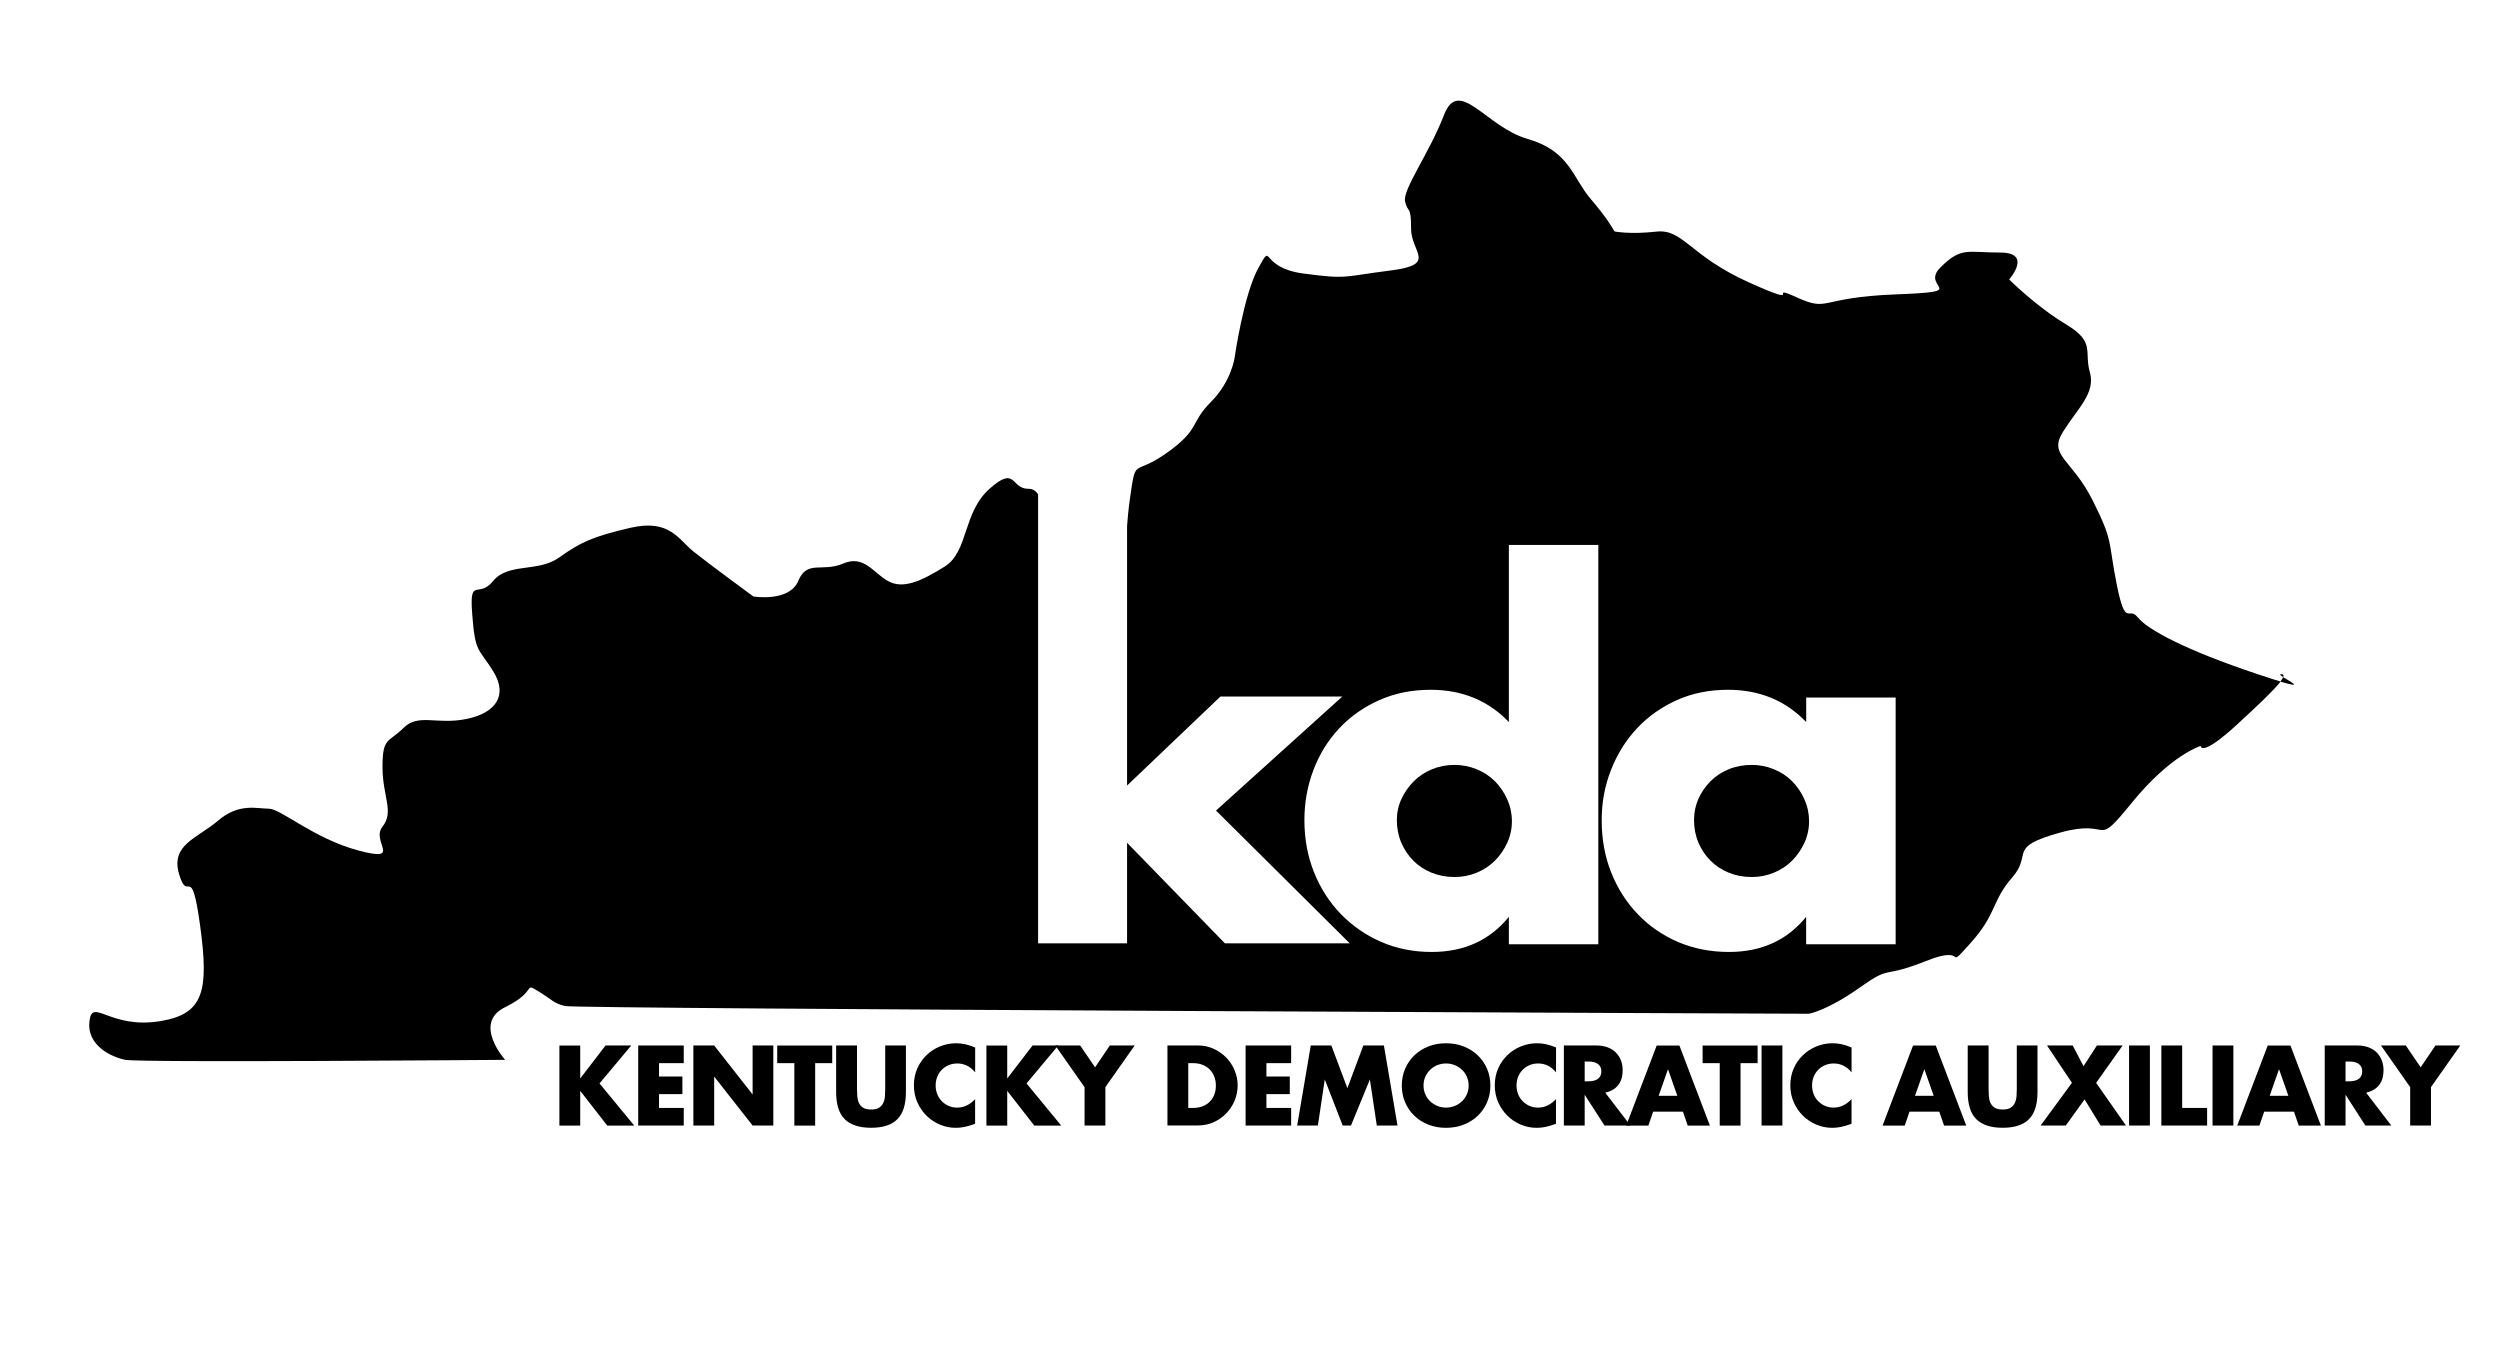
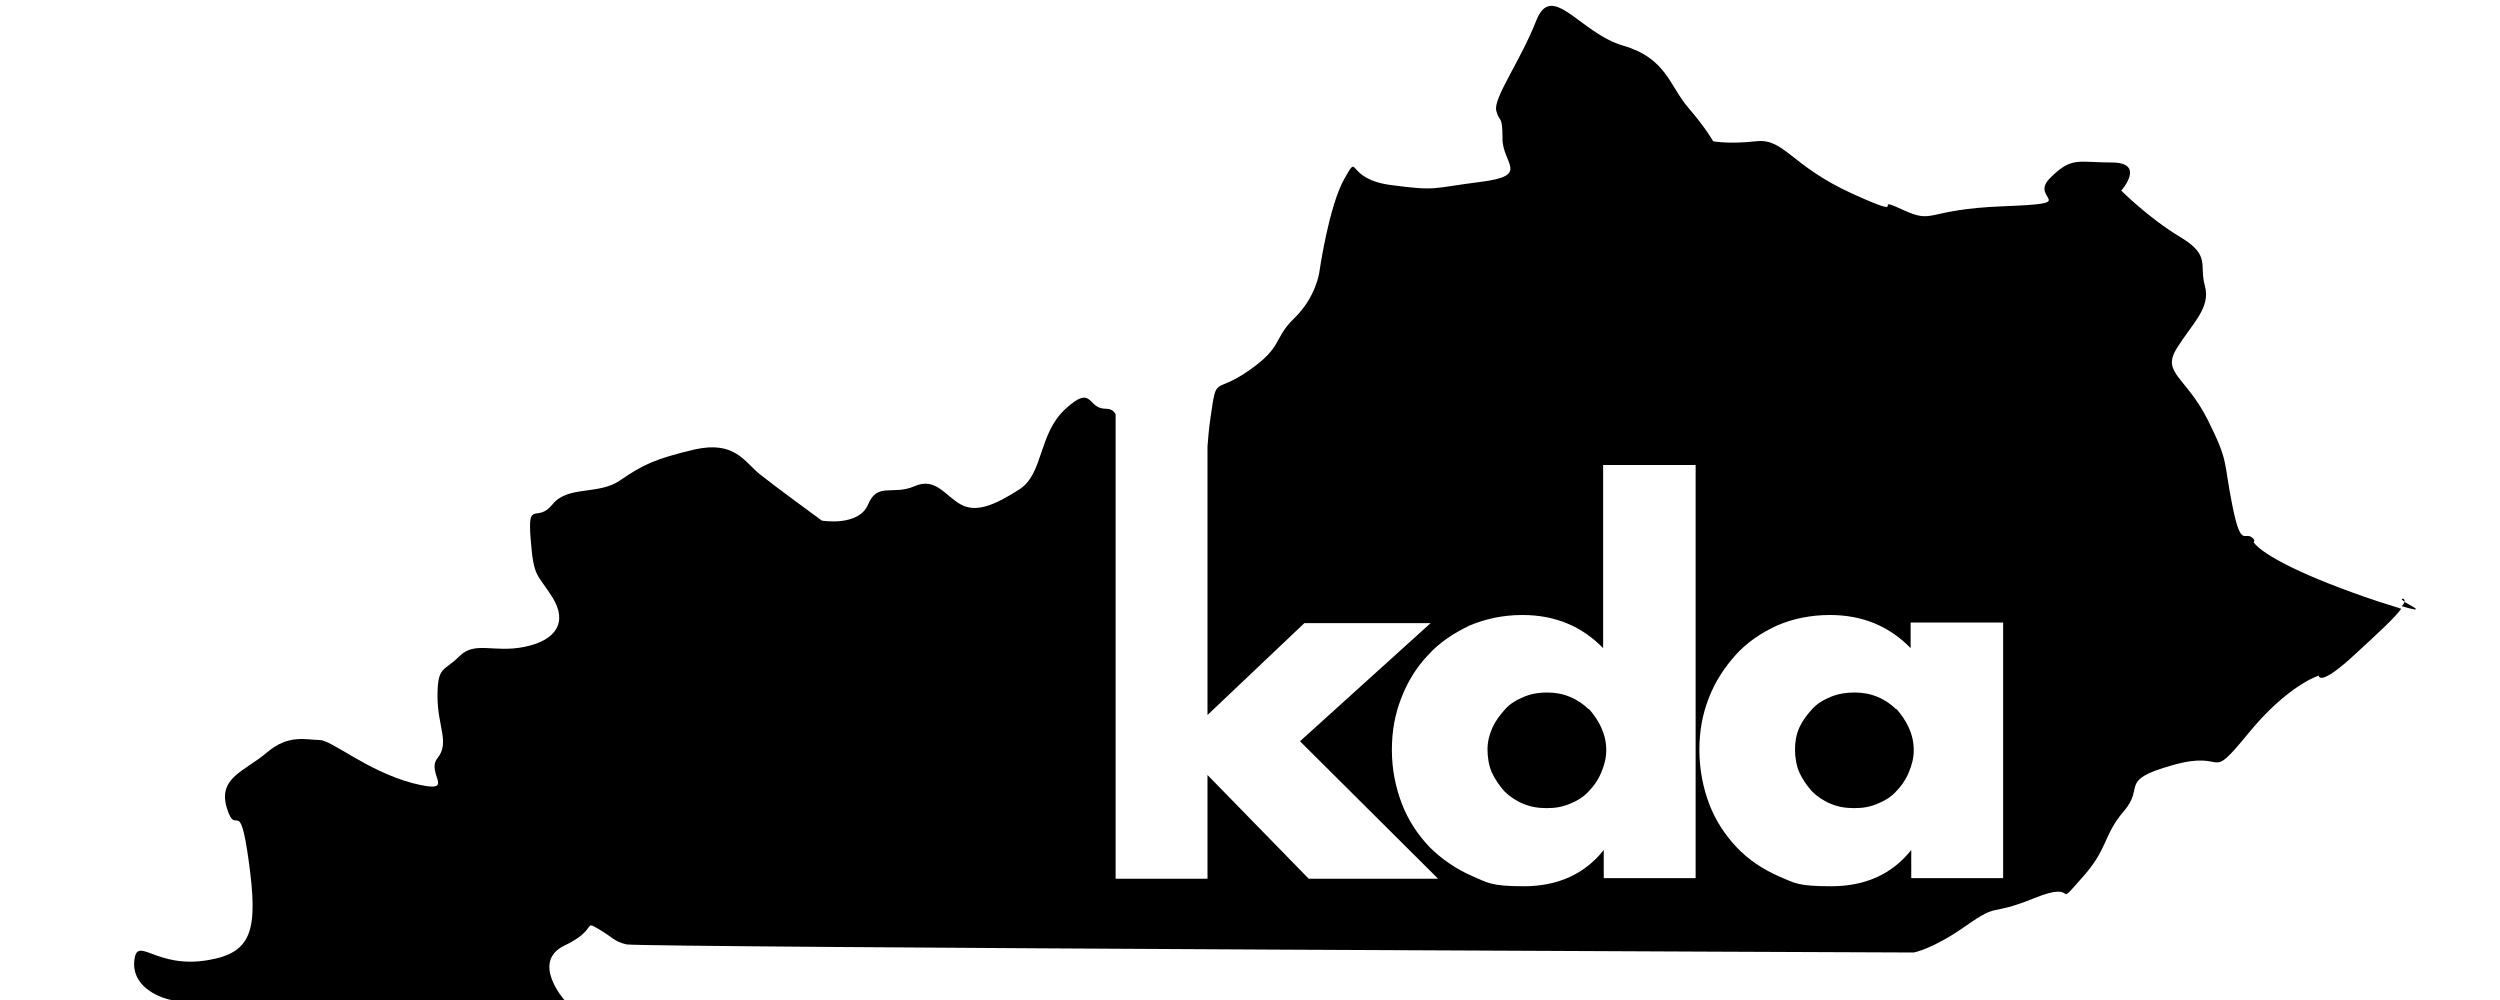
- <svg xmlns="http://www.w3.org/2000/svg" id="Layer_1" data-name="Layer 1" viewBox="0 0 460 250">
+ <svg xmlns="http://www.w3.org/2000/svg" id="Layer_1" data-name="Layer 1" version="1.1" viewBox="0 0 400 160">
  <defs>
    <style>
      .cls-1 {
        fill: currentColor;
        stroke-width: 0px;
      }
    </style>
  </defs>
-   <g>
-     <path class="cls-1" d="M275.06,143.75c-.94-.94-2.05-1.68-3.35-2.21-1.3-.53-2.67-.8-4.11-.8s-2.82.27-4.11.8c-1.3.53-2.41,1.27-3.35,2.21-.94.94-1.69,2.02-2.26,3.23-.57,1.21-.86,2.52-.86,3.94s.27,2.85.81,4.12c.54,1.27,1.28,2.38,2.22,3.32.93.94,2.05,1.68,3.35,2.21,1.3.53,2.7.8,4.21.8s2.82-.27,4.11-.8c1.3-.53,2.41-1.27,3.35-2.21.93-.94,1.69-2.04,2.26-3.28.57-1.24.86-2.57.86-3.98s-.29-2.76-.86-4.03c-.57-1.27-1.33-2.38-2.26-3.32Z" />
-     <path class="cls-1" d="M329.75,143.75c-.94-.94-2.05-1.68-3.35-2.21-1.3-.53-2.67-.8-4.11-.8s-2.91.27-4.21.8c-1.3.53-2.41,1.27-3.35,2.21-.94.94-1.67,2.02-2.22,3.23-.54,1.21-.81,2.52-.81,3.94s.27,2.85.81,4.12c.54,1.27,1.28,2.38,2.22,3.32.93.94,2.05,1.68,3.35,2.21,1.3.53,2.7.8,4.21.8s2.82-.27,4.11-.8c1.3-.53,2.41-1.27,3.35-2.21.93-.94,1.69-2.04,2.26-3.28.57-1.24.86-2.57.86-3.98s-.29-2.76-.86-4.03c-.57-1.27-1.33-2.38-2.26-3.32Z" />
-     <path class="cls-1" d="M420.09,124.59c-.08.21-.24.48-.5.82,4.56,1.37,1.78.01.5-.82Z" />
-     <path class="cls-1" d="M419.74,124.05c-.38,0-.11.24.36.54.14-.36.03-.54-.36-.54Z" />
-     <path class="cls-1" d="M393.33,113.59c-1.65-2.2-2.2,2.2-3.85-6.05-1.65-8.25-.55-7.7-4.4-15.41-3.85-7.7-8.25-8.25-5.5-12.66,2.75-4.4,6.05-7.15,4.95-11-1.1-3.85,1.1-5.5-4.4-8.8-5.5-3.3-10.45-8.25-10.45-8.25,0,0,4.4-4.95-1.65-4.95s-7.15-1.1-11,2.75,6.05,4.4-8.25,4.95-12.11,3.3-18.16.55c-6.05-2.75,2.2,2.2-8.8-2.75-11-4.95-12.11-9.9-17.06-9.35s-7.7-.04-7.7-.04c0,0-1.1-2.16-4.4-6.01s-3.85-8.8-11.56-11c-7.7-2.2-12.66-11.56-15.41-4.4-2.75,7.15-7.7,13.76-7.15,15.96.55,2.2,1.1.55,1.1,4.95s4.95,6.6-3.85,7.7c-8.8,1.1-7.7,1.65-15.96.55-8.25-1.1-5.5-6.05-8.25-1.1-2.75,4.95-4.4,16.51-4.4,16.51,0,0-.55,4.4-4.4,8.25s-1.9,4.95-8.1,9.35-5.65.55-6.75,8.25c-.31,2.18-.45,3.86-.55,5.2v47.75l17.18-16.38h22.43l-23.24,20.98,24.6,24.43h-22.97l-18-18.5v18.5h-16.37v-82.59c-.38-.63-.93-1.04-1.79-1.04-3.3,0-2.2-4.4-7.15,0-4.95,4.4-3.85,11.56-8.25,14.31-4.4,2.75-7.7,4.2-10.45,2.65-2.75-1.55-4.4-4.85-8.25-3.2-3.85,1.65-6.6-.75-8.25,3.2-1.65,3.95-8.25,2.85-8.25,2.85,0,0-8.25-6.05-11-8.25-2.75-2.2-4.4-6.05-11.56-4.4-7.15,1.65-9.35,2.75-13.21,5.5-3.85,2.75-9.35.9-12.11,4.3-2.75,3.4-4.4-1-3.85,6.15s1.1,6.05,3.85,10.45c2.75,4.4.55,7.7-4.95,8.8-5.5,1.1-8.8-1.1-11.56,1.65s-3.85,1.65-3.85,7.15,2.2,8.25,0,11c-2.2,2.75,3.85,6.6-4.4,4.4-8.25-2.2-14.31-7.7-16.51-7.7s-5.5-1.1-9.35,2.2-8.8,4.4-7.15,9.9c1.65,5.5,2.2-2.65,3.85,9.4,1.65,12.06.65,16.22-7.15,17.56-9.47,1.63-12.66-4.4-13.21,0s3.85,6.6,6.6,7.15c2.75.55,69.88,0,69.88,0,0,0-6.05-6.73,0-9.69,6.05-2.96,3.3-4.61,6.05-2.96,2.75,1.65,2.75,2.2,4.95,2.75,2.2.55,228.9,1.42,228.9,1.42,0,0,3.3-.53,9.35-4.82s3.85-1.55,12.11-4.85c8.25-3.3,3.3,2.2,8.25-3.3,4.95-5.5,3.85-7.7,7.7-12.11,3.85-4.4-1.1-5.5,8.8-8.25,9.9-2.75,6.05,3.3,13.21-5.5,7.15-8.8,12.66-10.45,12.66-10.45,0,0,0,2.2,6.6-3.85,4.12-3.78,6.96-6.49,8.11-7.99-1.02-.31-2.4-.75-4.25-1.37-13.21-4.4-20.36-8.25-22.01-10.45ZM294.09,173.75h-16.46v-5.05c-3.5,4.31-8.23,6.46-14.2,6.46-3.38,0-6.48-.62-9.31-1.86-2.83-1.24-5.31-2.95-7.42-5.13-2.11-2.18-3.75-4.75-4.93-7.7-1.18-2.95-1.76-6.14-1.76-9.56,0-3.25.56-6.33,1.67-9.25,1.11-2.92,2.7-5.47,4.75-7.66,2.05-2.18,4.51-3.91,7.37-5.18,2.86-1.27,6.01-1.9,9.45-1.9,5.79,0,10.58,1.98,14.38,5.93v-32.58h16.46v73.47ZM348.79,173.75h-16.46v-5.05c-3.5,4.31-8.23,6.46-14.2,6.46-3.38,0-6.48-.61-9.31-1.81-2.83-1.21-5.31-2.91-7.42-5.09-2.11-2.18-3.75-4.75-4.93-7.7-1.18-2.95-1.76-6.17-1.76-9.65,0-3.25.57-6.33,1.72-9.25,1.14-2.92,2.74-5.47,4.79-7.66,2.05-2.18,4.49-3.91,7.33-5.18,2.83-1.27,5.97-1.9,9.41-1.9,5.79,0,10.58,1.98,14.38,5.93v-4.51h16.46v45.41Z" />
-   </g>
-   <g>
-     <path class="cls-1" d="M106.75,198.45l4.67-6.08h4.73l-5.84,6.98,6.39,7.76h-4.96l-4.98-6.39v6.39h-3.83v-14.73h3.83v6.08Z" />
-     <path class="cls-1" d="M125.81,195.62h-4.55v2.46h4.3v3.24h-4.3v2.54h4.55v3.24h-8.38v-14.73h8.38v3.24Z" />
-     <path class="cls-1" d="M127.58,207.1v-14.73h3.83l7.07,9.01v-9.01h3.81v14.73h-3.81l-7.07-9.01v9.01h-3.83Z" />
-     <path class="cls-1" d="M149.99,195.62v11.49h-3.83v-11.49h-3.15v-3.24h10.12v3.24h-3.15Z" />
-     <path class="cls-1" d="M157.69,192.37v8.01c0,.43.02.87.05,1.32.03.45.13.86.29,1.22.16.36.42.66.77.89.35.23.85.34,1.49.34s1.13-.11,1.47-.34c.35-.23.6-.52.77-.89.17-.36.27-.77.3-1.22.03-.45.05-.89.05-1.32v-8.01h3.81v8.54c0,2.29-.52,3.97-1.57,5.02-1.05,1.06-2.66,1.58-4.84,1.58s-3.79-.53-4.85-1.58-1.58-2.73-1.58-5.02v-8.54h3.83Z" />
-     <path class="cls-1" d="M179.42,197.3c-.89-1.08-1.98-1.62-3.28-1.62-.57,0-1.1.1-1.59.31-.49.21-.91.49-1.26.85-.35.36-.63.78-.83,1.28-.2.49-.3,1.03-.3,1.6s.1,1.13.3,1.62c.2.5.48.93.84,1.29.36.36.78.65,1.26.86.48.21,1,.31,1.56.31,1.23,0,2.33-.52,3.3-1.56v4.53l-.39.14c-.59.21-1.13.36-1.64.46-.51.1-1.01.15-1.5.15-1.02,0-1.99-.19-2.92-.58s-1.75-.93-2.46-1.62-1.28-1.52-1.71-2.48c-.43-.96-.64-2-.64-3.14s.21-2.17.63-3.12.99-1.76,1.7-2.44c.71-.69,1.53-1.22,2.47-1.6.94-.38,1.92-.58,2.95-.58.59,0,1.16.06,1.73.19s1.16.32,1.79.58v4.57Z" />
-     <path class="cls-1" d="M185.32,198.45l4.67-6.08h4.73l-5.84,6.98,6.39,7.76h-4.96l-4.98-6.39v6.39h-3.83v-14.73h3.83v6.08Z" />
-     <path class="cls-1" d="M199.55,200.03l-5.37-7.66h4.57l2.74,4.02,2.72-4.02h4.57l-5.39,7.66v7.07h-3.83v-7.07Z" />
-     <path class="cls-1" d="M214.81,192.37h5.67c1,0,1.94.2,2.82.6.88.4,1.65.94,2.31,1.61.66.67,1.18,1.45,1.55,2.35.38.89.57,1.83.57,2.8s-.19,1.89-.56,2.78c-.37.89-.89,1.68-1.54,2.35-.66.68-1.43,1.22-2.31,1.62-.88.4-1.83.6-2.84.6h-5.67v-14.73ZM218.64,203.86h.88c.66,0,1.26-.1,1.78-.31.52-.21.96-.49,1.32-.86.36-.36.63-.8.82-1.3s.28-1.05.28-1.65-.1-1.13-.29-1.64c-.2-.51-.47-.94-.83-1.31-.36-.36-.8-.65-1.32-.86s-1.11-.31-1.76-.31h-.88v8.25Z" />
-     <path class="cls-1" d="M237.57,195.62h-4.55v2.46h4.3v3.24h-4.3v2.54h4.55v3.24h-8.38v-14.73h8.38v3.24Z" />
-     <path class="cls-1" d="M238.68,207.1l2.5-14.73h3.79l2.95,7.86,2.93-7.86h3.79l2.5,14.73h-3.81l-1.27-8.48-3.48,8.48h-1.52l-3.3-8.48-1.27,8.48h-3.81Z" />
-     <path class="cls-1" d="M257.93,199.74c0-1.1.2-2.11.6-3.06.4-.94.96-1.77,1.68-2.47.72-.7,1.57-1.25,2.57-1.65,1-.4,2.09-.6,3.29-.6s2.28.2,3.28.6c1,.4,1.87.95,2.59,1.65.72.7,1.29,1.53,1.69,2.47.4.94.6,1.96.6,3.06s-.2,2.11-.6,3.06c-.4.94-.97,1.77-1.69,2.47-.72.7-1.59,1.26-2.59,1.65-1,.4-2.1.6-3.28.6s-2.3-.2-3.29-.6c-1-.4-1.85-.95-2.57-1.65-.72-.7-1.28-1.53-1.68-2.47-.4-.94-.6-1.96-.6-3.06ZM261.93,199.74c0,.59.11,1.13.33,1.62.22.5.52.93.9,1.29s.82.65,1.32.85c.5.2,1.03.3,1.59.3s1.09-.1,1.59-.3c.5-.2.94-.49,1.33-.85.38-.36.69-.79.91-1.29.22-.49.33-1.03.33-1.62s-.11-1.13-.33-1.62c-.22-.5-.52-.93-.91-1.29-.38-.36-.83-.65-1.33-.85-.5-.2-1.03-.3-1.59-.3s-1.09.1-1.59.3c-.5.2-.94.49-1.32.85s-.68.79-.9,1.29c-.22.49-.33,1.03-.33,1.62Z" />
-     <path class="cls-1" d="M286.3,197.3c-.89-1.08-1.98-1.62-3.28-1.62-.57,0-1.1.1-1.59.31-.49.21-.91.49-1.26.85-.35.36-.63.78-.83,1.28-.2.49-.3,1.03-.3,1.6s.1,1.13.3,1.62c.2.5.48.93.84,1.29.36.36.78.65,1.26.86.48.21,1,.31,1.56.31,1.23,0,2.33-.52,3.3-1.56v4.53l-.39.14c-.59.21-1.13.36-1.64.46-.51.1-1.01.15-1.5.15-1.02,0-1.99-.19-2.92-.58s-1.75-.93-2.46-1.62-1.28-1.52-1.71-2.48c-.43-.96-.64-2-.64-3.14s.21-2.17.63-3.12.99-1.76,1.7-2.44c.71-.69,1.53-1.22,2.47-1.6.94-.38,1.92-.58,2.95-.58.59,0,1.16.06,1.73.19s1.16.32,1.79.58v4.57Z" />
-     <path class="cls-1" d="M300,207.1h-4.77l-3.65-5.67v5.67h-3.83v-14.73h5.96c.82,0,1.54.12,2.15.36.61.24,1.12.57,1.51.99.4.42.7.9.9,1.44.2.55.3,1.13.3,1.76,0,1.12-.27,2.03-.81,2.72-.54.7-1.34,1.17-2.39,1.42l4.63,6.04ZM291.58,198.96h.72c.75,0,1.33-.16,1.74-.47.4-.31.61-.76.61-1.35s-.2-1.04-.61-1.35c-.4-.31-.98-.47-1.74-.47h-.72v3.64Z" />
-     <path class="cls-1" d="M309.65,204.55h-5.47l-.88,2.56h-4.08l5.61-14.73h4.18l5.61,14.73h-4.08l-.88-2.56ZM308.63,201.63l-1.72-4.9-1.72,4.9h3.44Z" />
-     <path class="cls-1" d="M320.26,195.62v11.49h-3.83v-11.49h-3.15v-3.24h10.12v3.24h-3.15Z" />
-     <path class="cls-1" d="M327.96,192.37v14.73h-3.83v-14.73h3.83Z" />
-     <path class="cls-1" d="M340.68,197.3c-.89-1.08-1.98-1.62-3.28-1.62-.57,0-1.1.1-1.59.31-.49.21-.91.49-1.26.85-.35.36-.63.78-.83,1.28-.2.49-.3,1.03-.3,1.6s.1,1.13.3,1.62c.2.5.48.93.84,1.29.36.36.78.65,1.26.86.48.21,1,.31,1.56.31,1.23,0,2.33-.52,3.3-1.56v4.53l-.39.14c-.59.21-1.13.36-1.64.46-.51.1-1.01.15-1.5.15-1.02,0-1.99-.19-2.92-.58s-1.75-.93-2.46-1.62-1.28-1.52-1.71-2.48c-.43-.96-.64-2-.64-3.14s.21-2.17.63-3.12.99-1.76,1.7-2.44c.71-.69,1.53-1.22,2.47-1.6.94-.38,1.92-.58,2.95-.58.59,0,1.16.06,1.73.19s1.16.32,1.79.58v4.57Z" />
-     <path class="cls-1" d="M356.82,204.55h-5.47l-.88,2.56h-4.08l5.61-14.73h4.18l5.61,14.73h-4.08l-.88-2.56ZM355.8,201.63l-1.72-4.9-1.72,4.9h3.44Z" />
-     <path class="cls-1" d="M365.9,192.37v8.01c0,.43.02.87.05,1.32.03.45.13.86.29,1.22.16.36.42.66.77.89.35.23.85.34,1.49.34s1.13-.11,1.47-.34c.35-.23.6-.52.77-.89.17-.36.27-.77.3-1.22.03-.45.05-.89.05-1.32v-8.01h3.81v8.54c0,2.29-.52,3.97-1.57,5.02-1.05,1.06-2.66,1.58-4.84,1.58s-3.79-.53-4.85-1.58-1.58-2.73-1.58-5.02v-8.54h3.83Z" />
-     <path class="cls-1" d="M381.24,199.25l-4.59-6.88h4.73l1.99,3.81,2.46-3.81h4.73l-4.87,6.88,5.49,7.85h-4.67l-2.95-4.81-3.46,4.81h-4.63l5.76-7.85Z" />
-     <path class="cls-1" d="M395.58,192.37v14.73h-3.83v-14.73h3.83Z" />
-     <path class="cls-1" d="M401.52,192.37v11.49h4.59v3.24h-8.42v-14.73h3.83Z" />
-     <path class="cls-1" d="M410.94,192.37v14.73h-3.83v-14.73h3.83Z" />
-     <path class="cls-1" d="M422.08,204.55h-5.47l-.88,2.56h-4.08l5.61-14.73h4.18l5.61,14.73h-4.08l-.88-2.56ZM421.06,201.63l-1.72-4.9-1.72,4.9h3.44Z" />
-     <path class="cls-1" d="M440,207.1h-4.77l-3.65-5.67v5.67h-3.83v-14.73h5.96c.82,0,1.54.12,2.15.36.61.24,1.12.57,1.51.99.4.42.7.9.9,1.44.2.55.3,1.13.3,1.76,0,1.12-.27,2.03-.81,2.72-.54.7-1.34,1.17-2.39,1.42l4.63,6.04ZM431.58,198.96h.72c.76,0,1.34-.16,1.74-.47.4-.31.61-.76.61-1.35s-.2-1.04-.61-1.35c-.4-.31-.98-.47-1.74-.47h-.72v3.64Z" />
-     <path class="cls-1" d="M443.47,200.03l-5.37-7.66h4.57l2.73,4.02,2.72-4.02h4.57l-5.39,7.66v7.07h-3.83v-7.07Z" />
-   </g>
+   <path class="cls-1" d="M254.2,113.5c-.8-.8-1.8-1.5-3-2-1.2-.5-2.4-.7-3.7-.7s-2.5.2-3.7.7c-1.2.5-2.2,1.1-3,2s-1.5,1.8-2,2.9c-.5,1.1-.8,2.3-.8,3.5s.2,2.6.7,3.7c.5,1.1,1.2,2.1,2,3,.8.8,1.8,1.5,3,2,1.2.5,2.4.7,3.8.7s2.5-.2,3.7-.7c1.2-.5,2.2-1.1,3-2,.8-.8,1.5-1.8,2-3s.8-2.3.8-3.6-.3-2.5-.8-3.6c-.5-1.1-1.2-2.1-2-3h0Z" />
+   <path class="cls-1" d="M303.4,113.5c-.8-.8-1.8-1.5-3-2-1.2-.5-2.4-.7-3.7-.7s-2.6.2-3.8.7-2.2,1.1-3,2-1.5,1.8-2,2.9c-.5,1.1-.7,2.3-.7,3.5s.2,2.6.7,3.7c.5,1.1,1.2,2.1,2,3,.8.8,1.8,1.5,3,2,1.2.5,2.4.7,3.8.7s2.5-.2,3.7-.7c1.2-.5,2.2-1.1,3-2,.8-.8,1.5-1.8,2-3s.8-2.3.8-3.6-.3-2.5-.8-3.6c-.5-1.1-1.2-2.1-2-3Z" />
+   <path class="cls-1" d="M384.7,96.3c0,.2-.2.4-.4.7,4.1,1.2,1.6,0,.4-.7Z" />
+   <path class="cls-1" d="M384.4,95.8c-.3,0,0,.2.3.5.1-.3,0-.5-.3-.5Z" />
+   <path class="cls-1" d="M360.7,86.4c-1.5-2-2,2-3.5-5.4s-.5-6.9-4-13.9c-3.5-6.9-7.4-7.4-4.9-11.4,2.5-4,5.4-6.4,4.5-9.9-1-3.5,1-4.9-4-7.9s-9.4-7.4-9.4-7.4c0,0,4-4.5-1.5-4.5s-6.4-1-9.9,2.5,5.4,4-7.4,4.5c-12.9.5-10.9,3-16.3.5-5.4-2.5,2,2-7.9-2.5s-10.9-8.9-15.4-8.4-6.9,0-6.9,0c0,0-1-1.9-4-5.4s-3.5-7.9-10.4-9.9c-6.9-2-11.4-10.4-13.9-4-2.5,6.4-6.9,12.4-6.4,14.4.5,2,1,.5,1,4.5s4.5,5.9-3.5,6.9c-7.9,1-6.9,1.5-14.4.5-7.4-1-4.9-5.4-7.4-1s-4,14.9-4,14.9c0,0-.5,4-4,7.4s-1.7,4.5-7.3,8.4-5.1.5-6.1,7.4c-.3,2-.4,3.5-.5,4.7v43l15.5-14.7h20.2l-20.9,18.9,22.1,22h-20.7l-16.2-16.6v16.6h-14.7v-74.3c-.3-.6-.8-.9-1.6-.9-3,0-2-4-6.4,0s-3.5,10.4-7.4,12.9-6.9,3.8-9.4,2.4c-2.5-1.4-4-4.4-7.4-2.9s-5.9-.7-7.4,2.9-7.4,2.6-7.4,2.6c0,0-7.4-5.4-9.9-7.4s-4-5.4-10.4-4c-6.4,1.5-8.4,2.5-11.9,4.9-3.5,2.5-8.4.8-10.9,3.9-2.5,3.1-4-.9-3.5,5.5s1,5.4,3.5,9.4c2.5,4,.5,6.9-4.5,7.9-4.9,1-7.9-1-10.4,1.5s-3.5,1.5-3.5,6.4,2,7.4,0,9.9,3.5,5.9-4,4c-7.4-2-12.9-6.9-14.9-6.9s-4.9-1-8.4,2-7.9,4-6.4,8.9c1.5,4.9,2-2.4,3.5,8.5,1.5,10.9.6,14.6-6.4,15.8-8.5,1.5-11.4-4-11.9,0s3.5,5.9,5.9,6.4c2.5.5,62.9,0,62.9,0,0,0-5.4-6.1,0-8.7s3-4.1,5.4-2.7,2.5,2,4.5,2.5,206,1.3,206,1.3c0,0,3-.5,8.4-4.3s3.5-1.4,10.9-4.4c7.4-3,3,2,7.4-3,4.5-4.9,3.5-6.9,6.9-10.9,3.5-4-1-4.9,7.9-7.4,8.9-2.5,5.4,3,11.9-4.9,6.4-7.9,11.4-9.4,11.4-9.4,0,0,0,2,5.9-3.5,3.7-3.4,6.3-5.8,7.3-7.2-.9-.3-2.2-.7-3.8-1.2-11.9-4-18.3-7.4-19.8-9.4h0ZM271.4,140.5h-14.8v-4.5c-3.1,3.9-7.4,5.8-12.8,5.8s-5.8-.6-8.4-1.7c-2.5-1.1-4.8-2.7-6.7-4.6-1.9-2-3.4-4.3-4.4-6.9s-1.6-5.5-1.6-8.6.5-5.7,1.5-8.3,2.4-4.9,4.3-6.9c1.8-2,4.1-3.5,6.6-4.7,2.6-1.1,5.4-1.7,8.5-1.7,5.2,0,9.5,1.8,12.9,5.3v-29.3h14.8v66.1h0ZM320.6,140.5h-14.8v-4.5c-3.1,3.9-7.4,5.8-12.8,5.8s-5.8-.5-8.4-1.6c-2.5-1.1-4.8-2.6-6.7-4.6-1.9-2-3.4-4.3-4.4-6.9s-1.6-5.6-1.6-8.7.5-5.7,1.5-8.3c1-2.6,2.5-4.9,4.3-6.9,1.8-2,4-3.5,6.6-4.7,2.5-1.1,5.4-1.7,8.5-1.7,5.2,0,9.5,1.8,12.9,5.3v-4.1h14.8v40.9h0Z" />
</svg>
